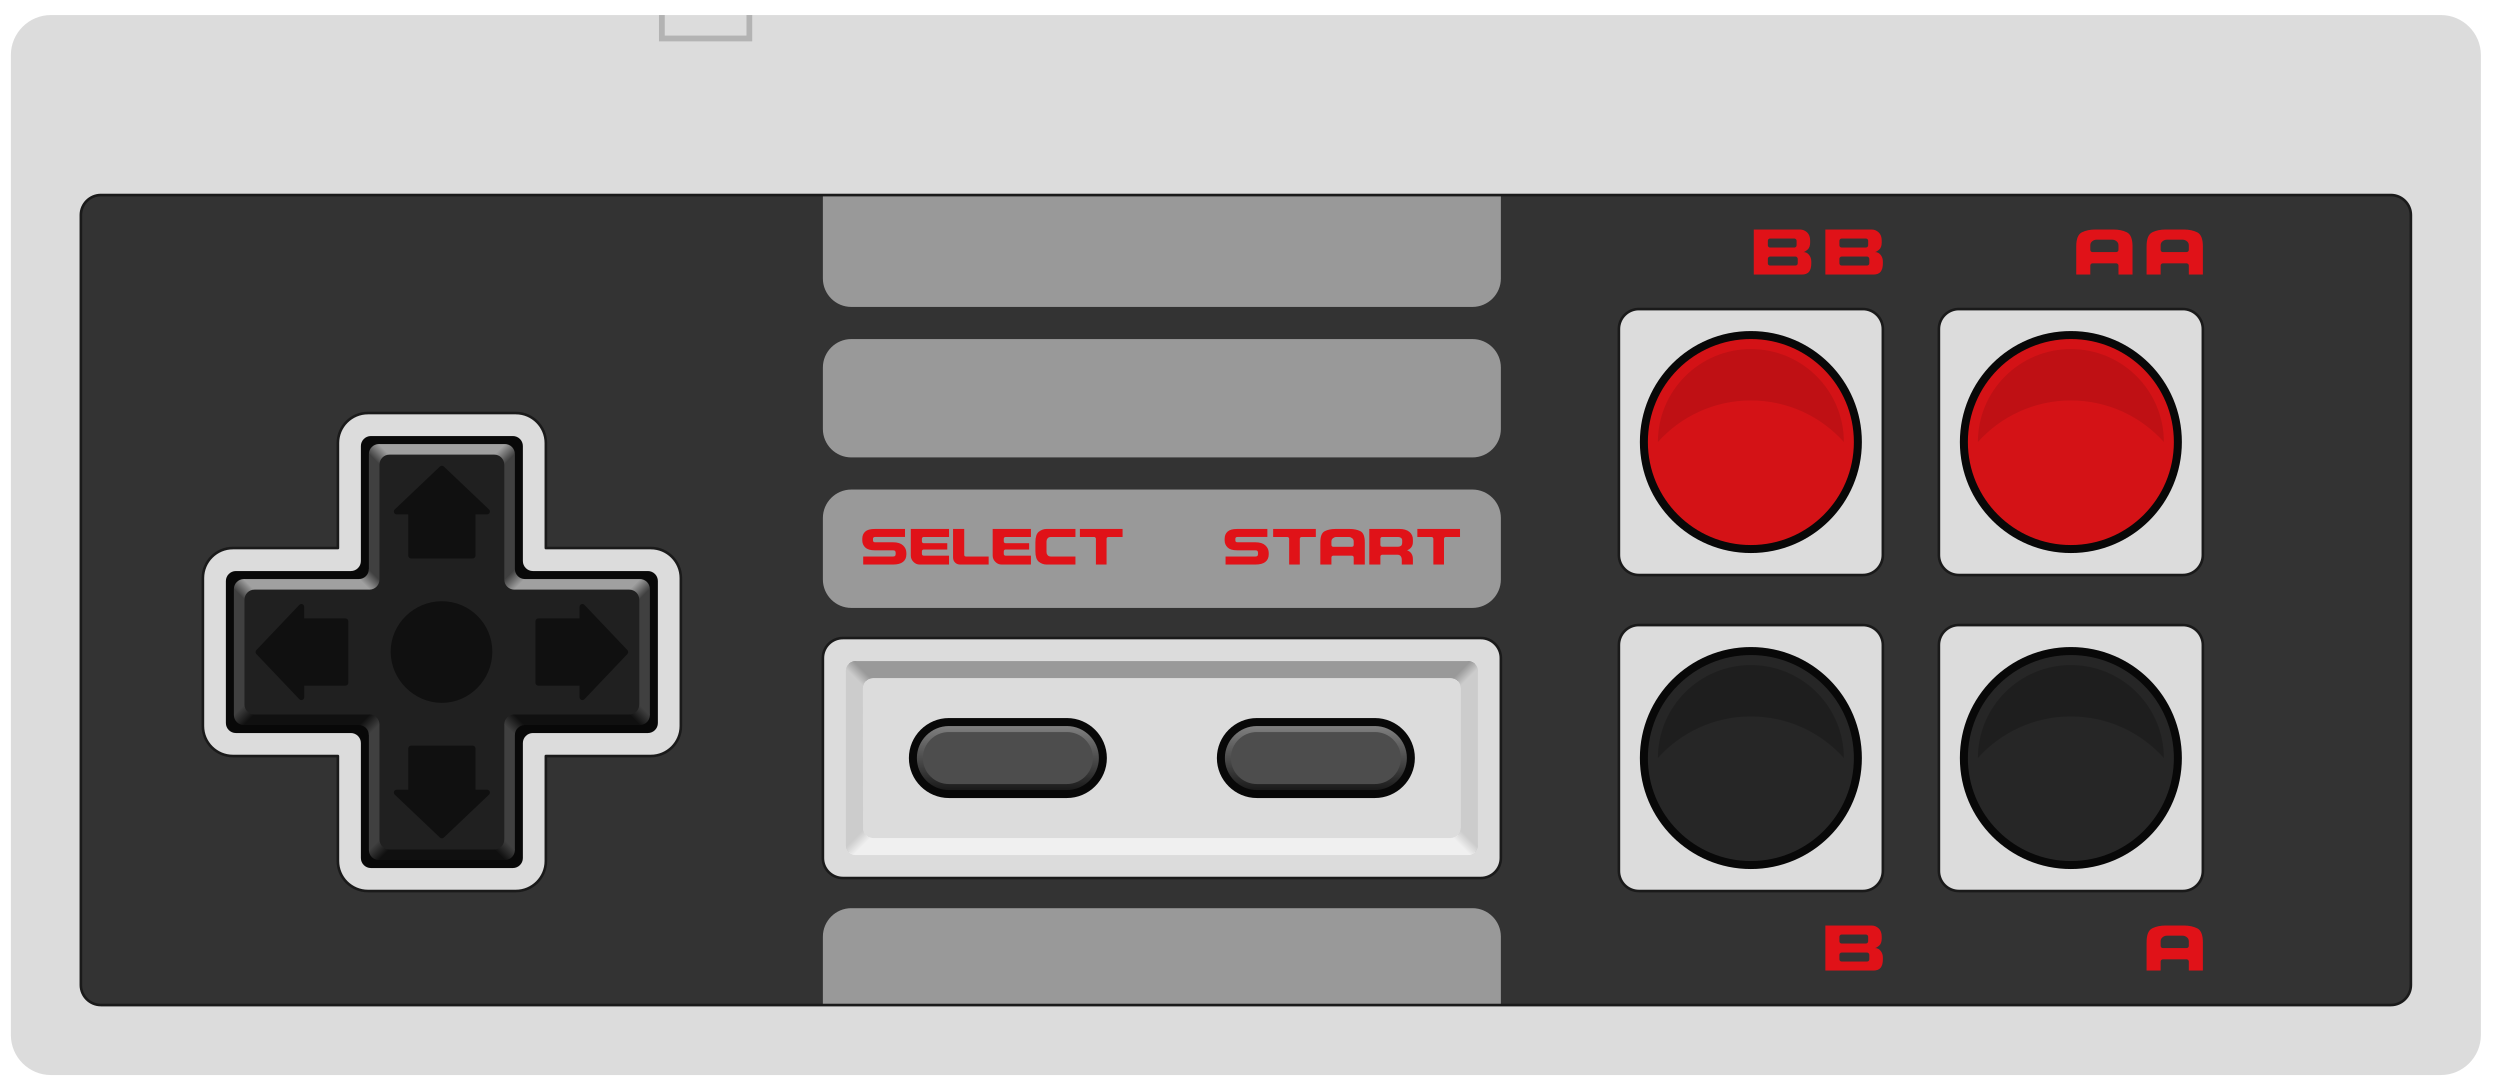
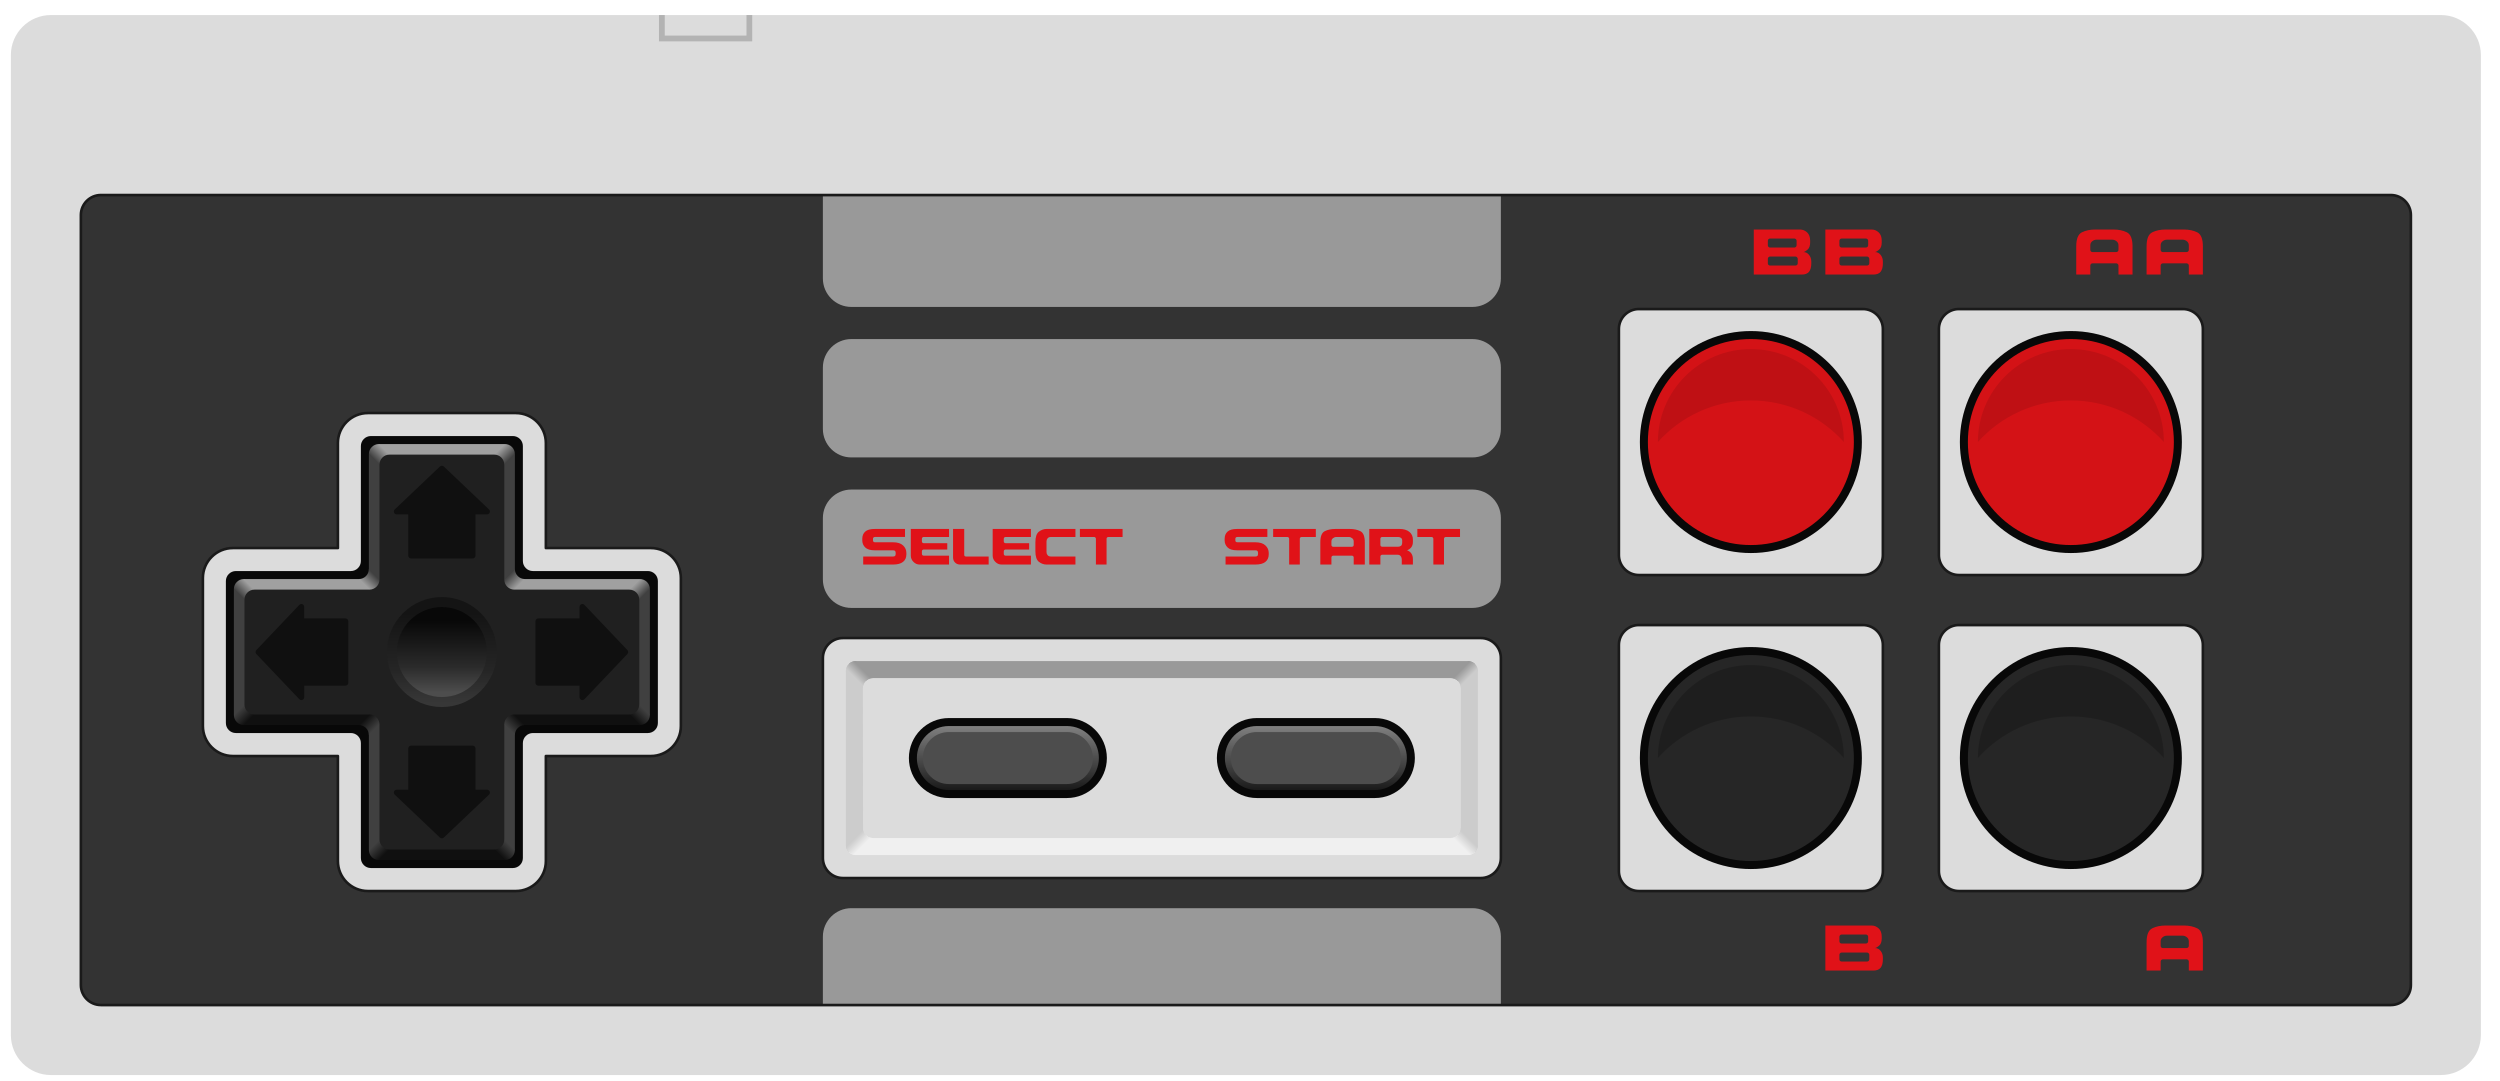
<svg xmlns="http://www.w3.org/2000/svg" xmlns:xlink="http://www.w3.org/1999/xlink" xml:space="preserve" viewBox="0 0 472 204" width="472px" height="204px" version="1.1" style="shape-rendering:geometricPrecision; fill-rule:evenodd; clip-rule:evenodd">
  <defs>
    <style type="text/css">
    .str0 {stroke:#1A1A1A;stroke-width:0.5;stroke-linejoin:round}
    .fil11 {fill:none}
    .fil12 {fill:#080808}
    .fil15 {fill:#101010}
    .fil25 {fill:#202020}
-     .fil31 {fill:#262626}
+     .fil33 {fill:#262626}
    .fil9 {fill:#333333}
    .fil13 {fill:#404040}
-     .fil28 {fill:#4D4D4D}
+     .fil30 {fill:#4D4D4D}
    .fil3 {fill:#999999}
    .fil14 {fill:#A0A0A0}
    .fil1 {fill:#B3B3B3}
    .fil2 {fill:#CCCCCC}
-     .fil29 {fill:#D41216}
+     .fil31 {fill:#D41216}
    .fil0 {fill:gainsboro}
    .fil10 {fill:#E01218}
    .fil4 {fill:#F0F0F0}
-     .fil30 {fill:black;fill-opacity:0.1}
-     .fil32 {fill:black;fill-opacity:0.2}
+     .fil32 {fill:black;fill-opacity:0.1}
+     .fil34 {fill:black;fill-opacity:0.2}
    .fil26 {fill:black;fill-opacity:0.5}
-     .fil27 {fill:url(#id0)}
+     .fil29 {fill:url(#id0)}
    .fil24 {fill:url(#id1)}
    .fil17 {fill:url(#id2)}
    .fil23 {fill:url(#id3)}
    .fil20 {fill:url(#id4)}
    .fil19 {fill:url(#id5)}
    .fil16 {fill:url(#id6)}
    .fil21 {fill:url(#id7)}
    .fil18 {fill:url(#id8)}
    .fil22 {fill:url(#id9)}
    .fil6 {fill:url(#id10)}
-     .fil7 {fill:url(#id11)}
-     .fil5 {fill:url(#id12)}
-     .fil8 {fill:url(#id13)}
+     .fil28 {fill:url(#id11)}
+     .fil7 {fill:url(#id12)}
+     .fil5 {fill:url(#id13)}
+     .fil8 {fill:url(#id14)}
+     .fil27 {fill:url(#id15);fill-opacity:0.5}
  </style>
    <linearGradient id="id0" gradientUnits="objectBoundingBox" x1="50%" y1="100%" x2="50%" y2="0%">
      <stop offset="0" style="stop-opacity:1; stop-color:#1A1A1A" />
      <stop offset="0.5" style="stop-opacity:1; stop-color:#4D4D4D" />
      <stop offset="1" style="stop-opacity:1; stop-color:gray" />
    </linearGradient>
    <linearGradient id="id1" gradientUnits="objectBoundingBox" x1="56.717%" y1="43.282%" x2="43.283%" y2="56.718%">
      <stop offset="0" style="stop-opacity:1; stop-color:#404040" />
      <stop offset="1" style="stop-opacity:1; stop-color:#101010" />
    </linearGradient>
    <linearGradient id="id2" gradientUnits="userSpaceOnUse" x1="50.162" y1="117.194" x2="52.026" y2="115.33">
      <stop offset="0" style="stop-opacity:1; stop-color:#404040" />
      <stop offset="1" style="stop-opacity:1; stop-color:#A0A0A0" />
    </linearGradient>
    <linearGradient id="id3" gradientUnits="userSpaceOnUse" xlink:href="#id1" x1="91.226" y1="132.77" x2="93.09" y2="130.905">
  </linearGradient>
    <linearGradient id="id4" gradientUnits="objectBoundingBox" xlink:href="#id2" x1="56.717%" y1="56.718%" x2="43.283%" y2="43.282%">
  </linearGradient>
    <linearGradient id="id5" gradientUnits="userSpaceOnUse" xlink:href="#id2" x1="91.226" y1="113.441" x2="93.09" y2="115.306">
  </linearGradient>
    <linearGradient id="id6" gradientUnits="userSpaceOnUse" xlink:href="#id2" x1="75.626" y1="113.441" x2="73.762" y2="115.306">
  </linearGradient>
    <linearGradient id="id7" gradientUnits="userSpaceOnUse" xlink:href="#id1" x1="75.627" y1="132.77" x2="73.762" y2="130.906">
  </linearGradient>
    <linearGradient id="id8" gradientUnits="userSpaceOnUse" xlink:href="#id2" x1="75.65" y1="91.706" x2="77.514" y2="89.842">
  </linearGradient>
    <linearGradient id="id9" gradientUnits="objectBoundingBox" xlink:href="#id1" x1="43.282%" y1="43.283%" x2="56.718%" y2="56.717%">
  </linearGradient>
    <linearGradient id="id10" gradientUnits="userSpaceOnUse" x1="277.194" y1="128.075" x2="275.753" y2="126.633">
      <stop offset="0" style="stop-opacity:1; stop-color:#CCCCCC" />
      <stop offset="1" style="stop-opacity:1; stop-color:#999999" />
    </linearGradient>
-     <linearGradient id="id11" gradientUnits="userSpaceOnUse" x1="161.53" y1="158.162" x2="162.971" y2="159.604">
+     <linearGradient id="id11" gradientUnits="userSpaceOnUse" x1="83.425" y1="130.752" x2="83.425" y2="117.157">
+       <stop offset="0" style="stop-opacity:1; stop-color:#4D4D4D" />
+       <stop offset="0.35" style="stop-opacity:1; stop-color:#2B2B2B" />
+       <stop offset="1" style="stop-opacity:1; stop-color:#080808" />
+     </linearGradient>
+     <linearGradient id="id12" gradientUnits="userSpaceOnUse" x1="161.53" y1="158.162" x2="162.971" y2="159.604">
      <stop offset="0" style="stop-opacity:1; stop-color:#CCCCCC" />
      <stop offset="1" style="stop-opacity:1; stop-color:#F0F0F0" />
    </linearGradient>
-     <linearGradient id="id12" gradientUnits="userSpaceOnUse" xlink:href="#id10" x1="161.529" y1="128.075" x2="162.971" y2="126.633">
+     <linearGradient id="id13" gradientUnits="userSpaceOnUse" xlink:href="#id10" x1="161.529" y1="128.075" x2="162.971" y2="126.633">
  </linearGradient>
-     <linearGradient id="id13" gradientUnits="userSpaceOnUse" xlink:href="#id11" x1="277.194" y1="158.162" x2="275.752" y2="159.604">
+     <linearGradient id="id14" gradientUnits="userSpaceOnUse" xlink:href="#id12" x1="277.194" y1="158.162" x2="275.752" y2="159.604">
+   </linearGradient>
+     <linearGradient id="id15" gradientUnits="userSpaceOnUse" xlink:href="#id11" x1="83.426" y1="132.451" x2="83.426" y2="115.836">
  </linearGradient>
  </defs>
  <g>
    <g id="shell">
      <path class="fil0" d="M9.605 2.84l451.232 0c4.16,0 7.552,3.392 7.552,7.552l0 185.024c0,4.16 -3.392,7.552 -7.552,7.552l-451.232 0c-4.159,0 -7.552,-3.392 -7.552,-7.552l0 -185.024c0,-4.16 3.393,-7.552 7.552,-7.552z" />
      <polygon class="fil1" points="125.503,6.718 140.934,6.718 140.934,2.84 142.023,2.84 142.023,7.807 124.414,7.807 124.414,2.84 125.503,2.84 " />
      <g id="border">
        <path class="fil2" d="M159.702 159.544l-0.001 -32.85c0,-0.52 0.213,-0.992 0.555,-1.334l3.209 3.208c-0.343,0.342 -0.556,0.817 -0.555,1.334l0.032 26.779c0.001,0.517 0.213,0.992 0.555,1.334l-3.241 2.863c-0.342,-0.342 -0.554,-0.814 -0.554,-1.334z" />
        <path class="fil2" d="M279.022 159.544l0.001 -32.85c0,-0.52 -0.212,-0.992 -0.554,-1.334l-3.211 3.208c0.342,0.342 0.555,0.817 0.555,1.334l0 26.432c0,0.517 -0.213,0.993 -0.555,1.335l3.21 3.209c0.342,-0.342 0.554,-0.814 0.554,-1.334z" />
        <path class="fil3" d="M161.59 124.805l115.545 0c0.52,0 0.992,0.212 1.334,0.554l-3.211 3.209c-0.342,-0.342 -0.816,-0.554 -1.334,-0.554l-109.125 0c-0.518,0 -0.992,0.212 -1.334,0.554l-3.209 -3.209c0.342,-0.342 0.814,-0.554 1.334,-0.554z" />
        <path class="fil4" d="M161.591 161.432l115.543 0c0.52,0 0.992,-0.212 1.334,-0.554l-3.21 -3.209c-0.342,0.342 -0.815,0.554 -1.334,0.554l-109.125 0c-0.518,0 -0.992,-0.212 -1.334,-0.554l-3.209 3.209c0.343,0.342 0.815,0.554 1.335,0.554z" />
        <path class="fil5" d="M161.59 124.805l3.209 3.209c-1.04,0 -1.889,0.848 -1.889,1.888l-3.209 -3.208c0,-1.04 0.848,-1.889 1.889,-1.889z" />
        <path class="fil6" d="M277.135 124.805l-3.211 3.209c1.04,0 1.889,0.848 1.889,1.888l3.21 -3.208c0,-1.04 -0.848,-1.889 -1.888,-1.889z" />
        <path class="fil7" d="M161.591 161.432l3.208 -3.209c-1.04,0 -1.889,-0.848 -1.889,-1.889l-3.208 3.21c0,1.04 0.848,1.888 1.889,1.888z" />
        <path class="fil8" d="M277.134 161.432l-3.21 -3.209c1.04,0 1.889,-0.848 1.889,-1.889l3.209 3.21c0,1.04 -0.848,1.888 -1.888,1.888z" />
      </g>
    </g>
    <g id="shield">
      <path class="fil9" d="M19.045 189.752l432.352 0c2.08,0 3.776,-1.696 3.776,-3.776l0 -145.376c0,-2.08 -1.696,-3.776 -3.776,-3.776l-432.352 0c-2.079,0 -3.776,1.696 -3.776,3.776l0 145.376c0,2.08 1.697,3.776 3.776,3.776zm24.922 -47.011l19.824 0 0 19.824c0,3.119 2.544,5.664 5.664,5.664l27.942 0c3.12,0 5.664,-2.545 5.664,-5.664l0 -19.824 19.824 0c3.12,0 5.664,-2.545 5.664,-5.664l0 -27.943c0,-3.119 -2.544,-5.664 -5.664,-5.664l-19.824 0 0 -19.824c0,-3.119 -2.544,-5.664 -5.664,-5.664l-27.942 0c-3.12,0 -5.664,2.545 -5.664,5.664l0 19.824 -19.824 0c-3.12,0 -5.664,2.545 -5.664,5.664l0 27.943c0,3.119 2.544,5.664 5.664,5.664zm115.168 -22.279l120.454 0c2.08,0 3.776,1.697 3.776,3.776l0 37.76c0,2.08 -1.696,3.776 -3.776,3.776l-120.454 0c-2.08,0 -3.776,-1.696 -3.776,-3.776l0 -37.76c0,-2.079 1.696,-3.776 3.776,-3.776zm210.701 47.767l42.291 0c2.08,0 3.776,-1.696 3.776,-3.776l0 -42.669c0,-2.08 -1.696,-3.776 -3.776,-3.776l-42.291 0c-2.08,0 -3.776,1.696 -3.776,3.776l0 42.669c0,2.08 1.696,3.776 3.776,3.776zm-60.416 0l42.291 0c2.08,0 3.776,-1.696 3.776,-3.776l0 -42.669c0,-2.08 -1.696,-3.776 -3.776,-3.776l-42.291 0c-2.08,0 -3.776,1.696 -3.776,3.776l0 42.669c0,2.08 1.696,3.776 3.776,3.776zm60.416 -59.661l42.291 0c2.08,0 3.776,-1.696 3.776,-3.776l0 -42.669c0,-2.08 -1.696,-3.776 -3.776,-3.776l-42.291 0c-2.08,0 -3.776,1.696 -3.776,3.776l0 42.669c0,2.08 1.696,3.776 3.776,3.776zm-60.416 0l42.291 0c2.08,0 3.776,-1.696 3.776,-3.776l0 -42.669c0,-2.08 -1.696,-3.776 -3.776,-3.776l-42.291 0c-2.08,0 -3.776,1.696 -3.776,3.776l0 42.669c0,2.08 1.696,3.776 3.776,3.776z" />
      <path class="fil3" d="M283.365 189.752l0 -12.919c0,-2.957 -2.414,-5.371 -5.371,-5.371l-117.263 0c-2.958,0 -5.372,2.414 -5.372,5.371l0 12.919 128.006 0zm-122.634 -97.325l117.263 0c2.958,0 5.371,2.414 5.371,5.372l0 11.604c0,2.958 -2.413,5.372 -5.371,5.372l-117.263 0c-2.958,0 -5.372,-2.413 -5.372,-5.372l0 -11.604c0,-2.959 2.413,-5.372 5.372,-5.372zm0 -28.412l117.263 0c2.958,0 5.371,2.413 5.371,5.371l0 11.604c0,2.958 -2.413,5.372 -5.371,5.372l-117.263 0c-2.958,0 -5.372,-2.413 -5.372,-5.372l0 -11.604c0,-2.959 2.413,-5.371 5.372,-5.371zm122.634 -27.191l0 15.753c0,2.958 -2.414,5.372 -5.371,5.372l-117.263 0c-2.958,0 -5.372,-2.413 -5.372,-5.372l0 -15.753 128.006 0z" />
      <path id="label-select" class="fil10" d="M162.972 106.587l0 -1.516 5.627 0c0.195,0 0.328,-0.041 0.397,-0.125 0.071,-0.085 0.106,-0.21 0.106,-0.377l0 -0.169c0,-0.166 -0.035,-0.292 -0.106,-0.376 -0.069,-0.084 -0.202,-0.125 -0.397,-0.125l-3.445 0c-0.841,0 -1.443,-0.183 -1.807,-0.549 -0.364,-0.365 -0.547,-0.799 -0.547,-1.303l0 -0.335c0,-0.559 0.183,-1.007 0.547,-1.343 0.364,-0.335 0.966,-0.503 1.807,-0.503l5.712 0 0 1.511 -5.624 0c-0.155,0 -0.262,0.032 -0.325,0.098 -0.063,0.067 -0.095,0.145 -0.095,0.237l0 0.335c0,0.099 0.032,0.178 0.095,0.24 0.063,0.063 0.17,0.095 0.325,0.095l3.362 0c0.839,0 1.47,0.198 1.889,0.59 0.422,0.393 0.631,0.871 0.631,1.432l0 0.253c0,0.615 -0.209,1.091 -0.631,1.426 -0.421,0.336 -1.054,0.504 -1.896,0.504l-5.625 0zm10.664 0c-0.449,0 -0.839,-0.168 -1.175,-0.504 -0.335,-0.336 -0.503,-0.729 -0.503,-1.177l0 -5.04 7.221 0 0 1.516 -4.787 0c-0.099,0 -0.179,0.033 -0.242,0.099 -0.063,0.066 -0.095,0.145 -0.095,0.237l0 0.501c0,0.099 0.032,0.177 0.095,0.24 0.063,0.063 0.143,0.095 0.242,0.095l4.452 0 0 1.194 -4.452 0c-0.099,0 -0.179,0.034 -0.242,0.101 -0.063,0.066 -0.095,0.145 -0.095,0.238l0 0.484c0,0.098 0.032,0.181 0.095,0.244 0.063,0.062 0.143,0.095 0.242,0.095l4.787 0 0 1.677 -5.543 0zm7.646 0c-0.393,0 -0.714,-0.125 -0.966,-0.378 -0.253,-0.253 -0.379,-0.574 -0.379,-0.966l0 -5.377 2.108 0 0 4.87c0,0.111 0.029,0.195 0.085,0.25 0.055,0.056 0.139,0.085 0.25,0.085l4.279 0 0 1.516 -5.377 0zm7.813 0c-0.448,0 -0.839,-0.168 -1.174,-0.504 -0.336,-0.336 -0.504,-0.729 -0.504,-1.177l0 -5.04 7.221 0 0 1.516 -4.787 0c-0.099,0 -0.179,0.033 -0.242,0.099 -0.063,0.066 -0.095,0.145 -0.095,0.237l0 0.501c0,0.099 0.032,0.177 0.095,0.24 0.063,0.063 0.143,0.095 0.242,0.095l4.452 0 0 1.194 -4.452 0c-0.099,0 -0.179,0.034 -0.242,0.101 -0.063,0.066 -0.095,0.145 -0.095,0.238l0 0.484c0,0.098 0.032,0.181 0.095,0.244 0.063,0.062 0.143,0.095 0.242,0.095l4.787 0 0 1.677 -5.543 0zm8.488 0c-0.503,0 -0.98,-0.168 -1.428,-0.504 -0.448,-0.336 -0.672,-1.009 -0.672,-2.016l0 -1.681c0,-1.007 0.224,-1.679 0.672,-2.017 0.448,-0.335 0.925,-0.503 1.428,-0.503l5.46 0 0 1.516 -4.623 0c-0.279,0 -0.491,0.084 -0.63,0.251 -0.14,0.169 -0.21,0.364 -0.21,0.588l0 2.011c0,0.224 0.07,0.419 0.21,0.588 0.139,0.166 0.351,0.251 0.63,0.251l4.623 0 0 1.516 -5.46 0zm9.324 0l0 -4.869c0,-0.09 -0.034,-0.169 -0.1,-0.235 -0.066,-0.066 -0.145,-0.101 -0.235,-0.101l-2.687 0 0 -1.516 8.059 0 0 1.516 -2.688 0c-0.099,0 -0.18,0.035 -0.242,0.101 -0.063,0.066 -0.095,0.145 -0.095,0.235l0 4.869 -2.012 0z" />
      <path id="label-start" class="fil10" d="M231.385 106.587l0 -1.516 5.627 0c0.195,0 0.327,-0.041 0.397,-0.125 0.07,-0.085 0.106,-0.21 0.106,-0.377l0 -0.169c0,-0.166 -0.036,-0.292 -0.106,-0.376 -0.07,-0.084 -0.202,-0.125 -0.397,-0.125l-3.446 0c-0.84,0 -1.442,-0.183 -1.806,-0.549 -0.364,-0.365 -0.547,-0.799 -0.547,-1.303l0 -0.335c0,-0.559 0.183,-1.007 0.547,-1.343 0.364,-0.335 0.966,-0.503 1.806,-0.503l5.713 0 0 1.511 -5.625 0c-0.154,0 -0.261,0.032 -0.324,0.098 -0.063,0.067 -0.095,0.145 -0.095,0.237l0 0.335c0,0.099 0.032,0.178 0.095,0.24 0.063,0.063 0.17,0.095 0.324,0.095l3.363 0c0.839,0 1.469,0.198 1.889,0.59 0.421,0.393 0.631,0.871 0.631,1.432l0 0.253c0,0.615 -0.21,1.091 -0.631,1.426 -0.421,0.336 -1.054,0.504 -1.896,0.504l-5.625 0zm39.23 0l0 -4.869c0,-0.09 -0.034,-0.169 -0.1,-0.235 -0.067,-0.066 -0.145,-0.101 -0.235,-0.101l-2.687 0 0 -1.516 8.059 0 0 1.516 -2.689 0c-0.098,0 -0.179,0.035 -0.242,0.101 -0.062,0.066 -0.095,0.145 -0.095,0.235l0 4.869 -2.011 0zm-27.222 0l0 -4.869c0,-0.09 -0.035,-0.169 -0.101,-0.235 -0.066,-0.066 -0.145,-0.101 -0.235,-0.101l-2.686 0 0 -1.516 8.058 0 0 1.516 -2.688 0c-0.099,0 -0.18,0.035 -0.242,0.101 -0.063,0.066 -0.095,0.145 -0.095,0.235l0 4.869 -2.011 0zm11.849 -3.355c0.091,0 0.17,-0.032 0.236,-0.095 0.067,-0.063 0.101,-0.144 0.101,-0.242l0 -0.672c0,-0.253 -0.099,-0.455 -0.294,-0.61 -0.197,-0.154 -0.407,-0.231 -0.631,-0.231l-2.355 0c-0.224,0 -0.434,0.077 -0.631,0.231 -0.195,0.155 -0.294,0.357 -0.294,0.61l0 0.672c0,0.098 0.032,0.179 0.095,0.242 0.063,0.063 0.143,0.095 0.242,0.095l3.531 0zm-5.965 3.355l0 -4.201c0,-1.12 0.28,-1.819 0.84,-2.101 0.56,-0.279 1.232,-0.419 2.015,-0.419l2.689 0c0.783,0 1.455,0.14 2.014,0.419 0.561,0.282 0.841,0.981 0.841,2.101l0 4.201 -2.097 0 0 -1.342c0,-0.09 -0.034,-0.169 -0.101,-0.235 -0.066,-0.066 -0.145,-0.1 -0.236,-0.1l-3.531 0c-0.099,0 -0.179,0.034 -0.242,0.1 -0.063,0.066 -0.095,0.145 -0.095,0.235l0 1.342 -2.097 0zm9.242 0l0 -6.721 5.715 0c0.786,0 1.402,0.181 1.85,0.545 0.448,0.364 0.672,0.855 0.672,1.47l0 0.419c0,0.783 -0.365,1.315 -1.095,1.595 0.73,0.28 1.095,0.841 1.095,1.683l0 1.009 -2.102 0 0 -0.84c0,-0.337 -0.07,-0.588 -0.212,-0.757 -0.139,-0.168 -0.321,-0.252 -0.546,-0.252l-2.943 0c-0.099,0 -0.18,0.034 -0.242,0.1 -0.063,0.066 -0.096,0.145 -0.096,0.236l0 1.513 -2.096 0zm5.459 -3.366c0.195,0 0.371,-0.055 0.525,-0.166 0.155,-0.111 0.231,-0.336 0.231,-0.669l0 -0.335c0,-0.222 -0.076,-0.391 -0.231,-0.502 -0.154,-0.111 -0.33,-0.167 -0.525,-0.167l-3.025 0c-0.099,0 -0.18,0.033 -0.242,0.099 -0.063,0.066 -0.096,0.145 -0.096,0.237l0 1.168c0,0.099 0.033,0.179 0.096,0.242 0.062,0.063 0.143,0.093 0.242,0.093l3.025 0z" />
      <path id="label-bb" class="fil10" d="M352.502 50.137c0.116,0 0.216,-0.041 0.299,-0.12 0.084,-0.079 0.127,-0.181 0.127,-0.306l0 -0.851c-0.009,-0.104 -0.054,-0.202 -0.133,-0.29 -0.08,-0.088 -0.177,-0.134 -0.293,-0.134l-4.795 0c-0.124,0 -0.226,0.043 -0.306,0.127 -0.079,0.084 -0.12,0.184 -0.12,0.297l0 0.851c0,0.125 0.041,0.227 0.12,0.306 0.08,0.079 0.182,0.12 0.306,0.12l4.795 0zm-0.217 -3.402c0.115,0 0.213,-0.041 0.292,-0.12 0.088,-0.08 0.134,-0.182 0.134,-0.307l0 -0.85c0,-0.114 -0.044,-0.213 -0.127,-0.297 -0.084,-0.084 -0.184,-0.127 -0.299,-0.127l-4.578 0c-0.124,0 -0.226,0.043 -0.306,0.127 -0.079,0.084 -0.12,0.183 -0.12,0.297l0 0.85c0,0.125 0.041,0.227 0.12,0.307 0.08,0.079 0.182,0.12 0.306,0.12l4.578 0zm-7.658 5.103l0 -8.505 8.726 0c0.496,0 0.941,0.177 1.331,0.531 0.39,0.356 0.585,0.887 0.585,1.594l0 0.32c0,0.637 -0.172,1.098 -0.519,1.381 -0.347,0.284 -0.599,0.427 -0.76,0.427 0.429,0 0.785,0.177 1.068,0.53 0.286,0.357 0.429,0.781 0.429,1.277l0 0.318c0,0.71 -0.143,1.24 -0.427,1.597 -0.283,0.353 -0.744,0.53 -1.383,0.53l-9.05 0zm-5.638 -1.701c0.115,0 0.215,-0.041 0.299,-0.12 0.084,-0.079 0.127,-0.181 0.127,-0.306l0 -0.851c-0.009,-0.104 -0.055,-0.202 -0.134,-0.29 -0.079,-0.088 -0.177,-0.134 -0.292,-0.134l-4.795 0c-0.125,0 -0.227,0.043 -0.306,0.127 -0.08,0.084 -0.121,0.184 -0.121,0.297l0 0.851c0,0.125 0.041,0.227 0.121,0.306 0.079,0.079 0.181,0.12 0.306,0.12l4.795 0zm-0.218 -3.402c0.116,0 0.213,-0.041 0.293,-0.12 0.088,-0.08 0.133,-0.182 0.133,-0.307l0 -0.85c0,-0.114 -0.043,-0.213 -0.127,-0.297 -0.084,-0.084 -0.183,-0.127 -0.299,-0.127l-4.577 0c-0.125,0 -0.227,0.043 -0.306,0.127 -0.08,0.084 -0.121,0.183 -0.121,0.297l0 0.85c0,0.125 0.041,0.227 0.121,0.307 0.079,0.079 0.181,0.12 0.306,0.12l4.577 0zm-7.657 5.103l0 -8.505 8.725 0c0.497,0 0.941,0.177 1.332,0.531 0.39,0.356 0.585,0.887 0.585,1.594l0 0.32c0,0.637 -0.173,1.098 -0.52,1.381 -0.347,0.284 -0.599,0.427 -0.76,0.427 0.429,0 0.785,0.177 1.069,0.53 0.286,0.357 0.428,0.781 0.428,1.277l0 0.318c0,0.71 -0.142,1.24 -0.426,1.597 -0.283,0.353 -0.744,0.53 -1.383,0.53l-9.05 0z" />
      <path id="label-aa" class="fil10" d="M412.823 47.592c0.115,0 0.216,-0.04 0.299,-0.12 0.084,-0.079 0.128,-0.181 0.128,-0.306l0 -0.85c0,-0.32 -0.125,-0.577 -0.373,-0.771 -0.249,-0.196 -0.514,-0.293 -0.798,-0.293l-2.98 0c-0.284,0 -0.549,0.097 -0.799,0.293 -0.247,0.194 -0.372,0.451 -0.372,0.771l0 0.85c0,0.125 0.041,0.227 0.121,0.306 0.079,0.08 0.181,0.12 0.306,0.12l4.468 0zm-7.548 4.246l0 -5.316c0,-1.418 0.353,-2.302 1.063,-2.658 0.708,-0.354 1.559,-0.531 2.55,-0.531l3.402 0c0.991,0 1.842,0.177 2.549,0.531 0.71,0.356 1.064,1.24 1.064,2.658l0 5.316 -2.653 0 0 -1.698c0,-0.114 -0.044,-0.214 -0.128,-0.298 -0.083,-0.083 -0.184,-0.126 -0.299,-0.126l-4.468 0c-0.125,0 -0.227,0.043 -0.306,0.126 -0.08,0.084 -0.121,0.184 -0.121,0.298l0 1.698 -2.653 0zm-5.734 -4.246c0.116,0 0.216,-0.04 0.3,-0.12 0.083,-0.079 0.127,-0.181 0.127,-0.306l0 -0.85c0,-0.32 -0.125,-0.577 -0.372,-0.771 -0.25,-0.196 -0.515,-0.293 -0.799,-0.293l-2.98 0c-0.283,0 -0.549,0.097 -0.798,0.293 -0.248,0.194 -0.372,0.451 -0.372,0.771l0 0.85c0,0.125 0.041,0.227 0.12,0.306 0.08,0.08 0.181,0.12 0.306,0.12l4.468 0zm-7.548 4.246l0 -5.316c0,-1.418 0.354,-2.302 1.064,-2.658 0.707,-0.354 1.558,-0.531 2.549,-0.531l3.402 0c0.992,0 1.842,0.177 2.55,0.531 0.709,0.356 1.063,1.24 1.063,2.658l0 5.316 -2.653 0 0 -1.698c0,-0.114 -0.044,-0.214 -0.127,-0.298 -0.084,-0.083 -0.184,-0.126 -0.3,-0.126l-4.468 0c-0.125,0 -0.226,0.043 -0.306,0.126 -0.079,0.084 -0.12,0.184 -0.12,0.298l0 1.698 -2.654 0z" />
      <path id="label-b" class="fil10" d="M352.502 181.542c0.116,0 0.216,-0.041 0.299,-0.12 0.084,-0.08 0.127,-0.182 0.127,-0.307l0 -0.85c-0.009,-0.104 -0.054,-0.202 -0.133,-0.29 -0.08,-0.089 -0.177,-0.134 -0.293,-0.134l-4.795 0c-0.124,0 -0.226,0.043 -0.306,0.127 -0.079,0.084 -0.12,0.183 -0.12,0.297l0 0.85c0,0.125 0.041,0.227 0.12,0.307 0.08,0.079 0.182,0.12 0.306,0.12l4.795 0zm-0.217 -3.402c0.115,0 0.213,-0.041 0.292,-0.12 0.088,-0.08 0.134,-0.182 0.134,-0.307l0 -0.85c0,-0.114 -0.044,-0.213 -0.127,-0.297 -0.084,-0.084 -0.184,-0.127 -0.299,-0.127l-4.578 0c-0.124,0 -0.226,0.043 -0.306,0.127 -0.079,0.084 -0.12,0.183 -0.12,0.297l0 0.85c0,0.125 0.041,0.227 0.12,0.307 0.08,0.079 0.182,0.12 0.306,0.12l4.578 0zm-7.658 5.103l0 -8.505 8.726 0c0.496,0 0.941,0.177 1.331,0.531 0.39,0.355 0.585,0.886 0.585,1.594l0 0.32c0,0.637 -0.172,1.097 -0.519,1.381 -0.347,0.284 -0.599,0.426 -0.76,0.426 0.429,0 0.785,0.177 1.068,0.531 0.286,0.356 0.429,0.78 0.429,1.277l0 0.317c0,0.711 -0.143,1.241 -0.427,1.597 -0.283,0.354 -0.744,0.531 -1.383,0.531l-9.05 0z" />
      <path id="label-a" class="fil10" d="M412.823 178.997c0.115,0 0.216,-0.041 0.299,-0.12 0.084,-0.079 0.128,-0.182 0.128,-0.306l0 -0.851c0,-0.319 -0.125,-0.576 -0.373,-0.771 -0.249,-0.195 -0.514,-0.293 -0.798,-0.293l-2.98 0c-0.284,0 -0.549,0.098 -0.799,0.293 -0.247,0.195 -0.372,0.452 -0.372,0.771l0 0.851c0,0.124 0.041,0.227 0.121,0.306 0.079,0.079 0.181,0.12 0.306,0.12l4.468 0zm-7.548 4.246l0 -5.316c0,-1.418 0.353,-2.303 1.063,-2.658 0.708,-0.354 1.559,-0.531 2.55,-0.531l3.402 0c0.991,0 1.842,0.177 2.549,0.531 0.71,0.355 1.064,1.24 1.064,2.658l0 5.316 -2.653 0 0 -1.699c0,-0.113 -0.044,-0.213 -0.128,-0.297 -0.083,-0.084 -0.184,-0.127 -0.299,-0.127l-4.468 0c-0.125,0 -0.227,0.043 -0.306,0.127 -0.08,0.084 -0.121,0.184 -0.121,0.297l0 1.699 -2.653 0z" />
      <path class="fil11 str0" d="M19.045 189.752l432.352 0c2.08,0 3.776,-1.696 3.776,-3.776l0 -145.376c0,-2.08 -1.696,-3.776 -3.776,-3.776l-432.352 0c-2.079,0 -3.776,1.696 -3.776,3.776l0 145.376c0,2.08 1.697,3.776 3.776,3.776zm24.922 -47.011l19.824 0 0 19.824c0,3.119 2.544,5.664 5.664,5.664l27.942 0c3.12,0 5.664,-2.545 5.664,-5.664l0 -19.824 19.824 0c3.12,0 5.664,-2.545 5.664,-5.664l0 -27.943c0,-3.119 -2.544,-5.664 -5.664,-5.664l-19.824 0 0 -19.824c0,-3.119 -2.544,-5.664 -5.664,-5.664l-27.942 0c-3.12,0 -5.664,2.545 -5.664,5.664l0 19.824 -19.824 0c-3.12,0 -5.664,2.545 -5.664,5.664l0 27.943c0,3.119 2.544,5.664 5.664,5.664zm115.168 -22.279l120.454 0c2.08,0 3.776,1.697 3.776,3.776l0 37.76c0,2.08 -1.696,3.776 -3.776,3.776l-120.454 0c-2.08,0 -3.776,-1.696 -3.776,-3.776l0 -37.76c0,-2.079 1.696,-3.776 3.776,-3.776zm210.701 47.767l42.291 0c2.08,0 3.776,-1.696 3.776,-3.776l0 -42.669c0,-2.08 -1.696,-3.776 -3.776,-3.776l-42.291 0c-2.08,0 -3.776,1.696 -3.776,3.776l0 42.669c0,2.08 1.696,3.776 3.776,3.776zm-60.416 0l42.291 0c2.08,0 3.776,-1.696 3.776,-3.776l0 -42.669c0,-2.08 -1.696,-3.776 -3.776,-3.776l-42.291 0c-2.08,0 -3.776,1.696 -3.776,3.776l0 42.669c0,2.08 1.696,3.776 3.776,3.776zm60.416 -59.661l42.291 0c2.08,0 3.776,-1.696 3.776,-3.776l0 -42.669c0,-2.08 -1.696,-3.776 -3.776,-3.776l-42.291 0c-2.08,0 -3.776,1.696 -3.776,3.776l0 42.669c0,2.08 1.696,3.776 3.776,3.776zm-60.416 0l42.291 0c2.08,0 3.776,-1.696 3.776,-3.776l0 -42.669c0,-2.08 -1.696,-3.776 -3.776,-3.776l-42.291 0c-2.08,0 -3.776,1.696 -3.776,3.776l0 42.669c0,2.08 1.696,3.776 3.776,3.776z" />
    </g>
    <g id="holes">
      <path class="fil12" d="M44.534 138.398l21.712 0c1.04,0 1.888,0.848 1.888,1.888l0 21.712c0,1.04 0.848,1.888 1.888,1.888l26.809 0c1.04,0 1.888,-0.848 1.888,-1.888l0 -21.712c0,-1.04 0.848,-1.888 1.888,-1.888l21.712 0c1.04,0 1.888,-0.848 1.888,-1.888l0 -26.809c0,-1.04 -0.848,-1.888 -1.888,-1.888l-21.712 0c-1.04,0 -1.888,-0.848 -1.888,-1.888l0 -21.712c0,-1.04 -0.848,-1.888 -1.888,-1.888l-26.809 0c-1.04,0 -1.888,0.848 -1.888,1.888l0 21.712c0,1.04 -0.848,1.888 -1.888,1.888l-21.712 0c-1.04,0 -1.888,0.848 -1.888,1.888l0 26.809c0,1.04 0.848,1.888 1.888,1.888z" />
      <path class="fil12" d="M208.977 143.118c0,4.154 -3.398,7.552 -7.551,7.552l-22.278 0c-4.153,0 -7.551,-3.398 -7.551,-7.552 0,-4.153 3.398,-7.551 7.551,-7.551l22.278 0c4.153,0 7.551,3.398 7.551,7.551z" />
      <path class="fil12" d="M267.128 143.118c0,4.154 -3.399,7.552 -7.551,7.552l-22.279 0c-4.153,0 -7.551,-3.398 -7.551,-7.552 0,-4.153 3.398,-7.551 7.551,-7.551l22.279 0c4.153,0 7.551,3.398 7.551,7.551z" />
      <circle class="fil12" cx="330.565" cy="83.458" r="20.957" />
      <circle class="fil12" cx="390.981" cy="83.458" r="20.957" />
      <circle class="fil12" cx="330.565" cy="143.118" r="20.957" />
      <circle class="fil12" cx="390.981" cy="143.118" r="20.957" />
    </g>
    <g id="dpad">
      <path class="fil13" d="M97.209 160.488l-27.565 0c0,-8.496 0,-16.992 0,-25.488l-25.488 0 0 -23.789 25.488 0c0,-8.496 0,-16.992 0,-25.488l27.565 0c0,8.496 0,16.992 0,25.488l25.488 0 0 23.789 -25.488 0c0,8.496 0,16.992 0,25.488z" />
      <path class="fil14" d="M95.321 83.835l-23.789 0 0 1.888 11.894 11.895 11.895 -11.895 0 -1.888zm-27.541 25.488l-0.024 0 -21.712 0 0 1.888 11.894 11.895 25.488 0 -13.782 -13.783 -1.864 0zm31.292 0l0.025 0 21.712 0 0 1.888 -11.895 11.895 -25.488 0 13.783 -13.783 1.863 0z" />
      <path class="fil15" d="M95.321 162.376l-23.789 0 0 -1.888 11.894 -11.894 11.895 11.894 0 1.888zm-27.541 -25.488l-0.024 0 -21.712 0 0 -1.888 11.894 -11.894 25.488 0 -13.782 13.782 -1.864 0zm31.292 0l0.025 0 21.712 0 0 -1.888 -11.895 -11.894 -25.488 0 13.783 13.782 1.863 0z" />
      <path class="fil16" d="M81.633 119.424c0,1.04 -0.849,1.888 -1.888,1.888l-11.989 -11.989c1.04,0 1.888,-0.848 1.888,-1.888l11.989 11.989z" />
      <path class="fil17" d="M56.144 123.2c0,-1.04 0.848,-1.888 1.888,-1.888l-11.989 -11.989c-1.039,0 -1.888,0.849 -1.888,1.888l11.989 11.989z" />
      <path class="fil18" d="M81.633 97.712c0,-1.04 0.848,-1.888 1.888,-1.888l-11.989 -11.989c-1.04,0 -1.888,0.849 -1.888,1.888l11.989 11.989z" />
      <path class="fil19" d="M85.22 119.424c0,1.04 0.848,1.888 1.888,1.888l11.989 -11.989c-1.04,0 -1.888,-0.848 -1.888,-1.888l-11.989 11.989z" />
      <path class="fil20" d="M85.219 97.712c0,-1.04 -0.848,-1.888 -1.888,-1.888l11.989 -11.989c1.04,0 1.888,0.849 1.888,1.888l-11.989 11.989z" />
      <path class="fil20" d="M110.708 123.2c0,-1.04 -0.848,-1.888 -1.888,-1.888l11.989 -11.989c1.039,0 1.888,0.849 1.888,1.888l-11.989 11.989z" />
      <path class="fil21" d="M81.633 126.787c0,-1.04 -0.849,-1.888 -1.888,-1.888l-11.989 11.989c1.04,0 1.888,0.848 1.888,1.888l11.989 -11.989z" />
      <path class="fil22" d="M56.145 123.011c0,1.04 0.848,1.888 1.888,1.888l-11.989 11.989c-1.04,0 -1.888,-0.849 -1.888,-1.888l11.989 -11.989z" />
      <path class="fil22" d="M81.633 148.499c0,1.04 0.848,1.888 1.888,1.888l-11.989 11.989c-1.039,0 -1.888,-0.849 -1.888,-1.888l11.989 -11.989z" />
      <path class="fil23" d="M85.22 126.787c0,-1.04 0.848,-1.888 1.888,-1.888l11.989 11.989c-1.04,0 -1.888,0.848 -1.888,1.888l-11.989 -11.989z" />
      <path class="fil24" d="M110.707 123.011c0,1.04 -0.848,1.888 -1.888,1.888l11.989 11.989c1.04,0 1.888,-0.849 1.888,-1.888l-11.989 -11.989z" />
      <path class="fil24" d="M85.219 148.499c0,1.04 -0.848,1.888 -1.888,1.888l11.989 11.989c1.039,0 1.888,-0.849 1.888,-1.888l-11.989 -11.989z" />
      <path class="fil25" d="M95.21 158.49l0 -21.712c0,-1.04 0.848,-1.888 1.888,-1.888l21.712 0c1.04,0 1.888,-0.848 1.888,-1.888l0 -19.793c0,-1.04 -0.848,-1.888 -1.888,-1.888l-21.712 0c-1.04,0 -1.888,-0.848 -1.888,-1.888l0 -21.712c0,-1.04 -0.848,-1.888 -1.888,-1.888l-19.792 0c-1.04,0 -1.888,0.848 -1.888,1.888l0 21.712c0,1.04 -0.848,1.888 -1.888,1.888l-21.712 0c-1.04,0 -1.888,0.848 -1.888,1.888l0 19.793c0,1.04 0.848,1.888 1.888,1.888l21.712 0c1.04,0 1.888,0.848 1.888,1.888l0 21.712c0,1.04 0.848,1.888 1.888,1.888l19.792 0c1.04,0 1.888,-0.848 1.888,-1.888z" />
-       <path class="fil26" d="M77.618 140.772l11.616 0c0.297,0 0.538,0.24 0.538,0.537l0 7.786 2.191 0c0.142,0.001 0.284,0.057 0.389,0.168 0.204,0.215 0.195,0.555 -0.019,0.759l-8.537 8.11c-0.206,0.196 -0.532,0.198 -0.74,0l-8.509 -8.083c-0.12,-0.099 -0.196,-0.249 -0.196,-0.416 0,-0.297 0.24,-0.538 0.538,-0.538l2.19 0 0 -7.786c0,-0.297 0.242,-0.537 0.539,-0.537zm11.616 -35.332l-11.616 0c-0.297,0 -0.539,-0.241 -0.539,-0.538l0 -7.786 -2.19 0c-0.298,0 -0.538,-0.241 -0.538,-0.538 0,-0.167 0.076,-0.317 0.196,-0.416l8.509 -8.083c0.208,-0.198 0.534,-0.196 0.74,0l8.537 8.11c0.214,0.204 0.223,0.544 0.019,0.759 -0.105,0.111 -0.247,0.167 -0.389,0.167l-2.191 0.001 0 7.786c0,0.297 -0.241,0.538 -0.538,0.538zm11.858 23.474l0 -11.617c0,-0.297 0.241,-0.538 0.538,-0.538l7.786 0 0 -2.191c0.001,-0.142 0.057,-0.283 0.168,-0.389 0.214,-0.203 0.554,-0.195 0.758,0.019l8.111 8.537c0.196,0.206 0.198,0.532 0,0.741l-8.084 8.508c-0.098,0.12 -0.248,0.197 -0.416,0.197 -0.296,0 -0.537,-0.241 -0.537,-0.538l0 -2.191 -7.786 0c-0.297,0 -0.538,-0.241 -0.538,-0.538zm-8.14 -5.879c0,-5.26 -4.266,-9.526 -9.526,-9.526 -5.26,0 -9.668,4.266 -9.668,9.526 0,5.26 4.408,9.667 9.668,9.667 5.26,0 9.526,-4.407 9.526,-9.667zm-27.192 -5.738l0 11.617c0,0.297 -0.241,0.538 -0.538,0.538l-7.786 0 0 2.191c0,0.297 -0.241,0.538 -0.538,0.538 -0.167,0 -0.317,-0.077 -0.415,-0.197l-8.084 -8.508c-0.198,-0.209 -0.196,-0.535 0,-0.741l8.111 -8.537c0.204,-0.214 0.544,-0.222 0.758,-0.019 0.111,0.106 0.167,0.247 0.167,0.389l0.001 2.191 7.786 0c0.297,0 0.538,0.241 0.538,0.538z" />
+       <path class="fil26" d="M77.618 140.772l11.616 0c0.297,0 0.538,0.24 0.538,0.537l0 7.786 2.191 0c0.142,0.001 0.284,0.057 0.389,0.168 0.204,0.215 0.195,0.555 -0.019,0.759l-8.537 8.11c-0.206,0.196 -0.532,0.198 -0.74,0l-8.509 -8.083c-0.12,-0.099 -0.196,-0.249 -0.196,-0.416 0,-0.297 0.24,-0.538 0.538,-0.538l2.19 0 0 -7.786c0,-0.297 0.242,-0.537 0.539,-0.537zm11.616 -35.332l-11.616 0c-0.297,0 -0.539,-0.241 -0.539,-0.538l0 -7.786 -2.19 0c-0.298,0 -0.538,-0.241 -0.538,-0.538 0,-0.167 0.076,-0.317 0.196,-0.416l8.509 -8.083c0.208,-0.198 0.534,-0.196 0.74,0l8.537 8.11c0.214,0.204 0.223,0.544 0.019,0.759 -0.105,0.111 -0.247,0.167 -0.389,0.167l-2.191 0.001 0 7.786c0,0.297 -0.241,0.538 -0.538,0.538zm11.858 23.474l0 -11.617c0,-0.297 0.241,-0.538 0.538,-0.538l7.786 0 0 -2.191c0.001,-0.142 0.057,-0.283 0.168,-0.389 0.214,-0.203 0.554,-0.195 0.758,0.019l8.111 8.537c0.196,0.206 0.198,0.532 0,0.741l-8.084 8.508c-0.098,0.12 -0.248,0.197 -0.416,0.197 -0.296,0 -0.537,-0.241 -0.537,-0.538l0 -2.191 -7.786 0c-0.297,0 -0.538,-0.241 -0.538,-0.538zm-35.332 -11.617l0 11.617c0,0.297 -0.241,0.538 -0.538,0.538l-7.786 0 0 2.191c0,0.297 -0.241,0.538 -0.538,0.538 -0.167,0 -0.317,-0.077 -0.415,-0.197l-8.084 -8.508c-0.198,-0.209 -0.196,-0.535 0,-0.741l8.111 -8.537c0.204,-0.214 0.544,-0.222 0.758,-0.019 0.111,0.106 0.167,0.247 0.167,0.389l0.001 2.191 7.786 0c0.297,0 0.538,0.241 0.538,0.538z" />
+       <path class="fil27" d="M83.426 112.722c5.735,0 10.384,4.649 10.384,10.384 0,5.734 -4.649,10.384 -10.384,10.384 -5.734,0 -10.384,-4.65 -10.384,-10.384 0,-5.735 4.65,-10.384 10.384,-10.384z" />
+       <circle class="fil28" cx="83.426" cy="123.106" r="8.496" />
    </g>
-     <path class="fil27" d="M207.468 143.118c0,3.323 -2.719,6.042 -6.042,6.042l-22.278 0c-3.323,0 -6.042,-2.719 -6.042,-6.042 0,-3.323 2.719,-6.041 6.042,-6.041l22.278 0c3.323,0 6.042,2.718 6.042,6.041z" />
-     <path class="fil28" d="M179.148 138.21l22.278 0c2.711,0 4.909,2.198 4.909,4.908 0,2.711 -2.198,4.909 -4.909,4.909l-22.278 0c-2.711,0 -4.909,-2.198 -4.909,-4.909 0,-2.711 2.198,-4.908 4.909,-4.908z" />
-     <path class="fil27" d="M265.618 143.118c0,3.323 -2.719,6.042 -6.041,6.042l-22.279 0c-3.322,0 -6.041,-2.719 -6.041,-6.042 0,-3.323 2.718,-6.041 6.041,-6.041l22.279 0c3.322,0 6.041,2.718 6.041,6.041z" />
-     <path class="fil28" d="M237.298 138.21l22.279 0c2.71,0 4.908,2.198 4.908,4.908 0,2.711 -2.198,4.909 -4.908,4.909l-22.279 0c-2.711,0 -4.909,-2.198 -4.909,-4.909 0,-2.711 2.198,-4.908 4.909,-4.908z" />
-     <circle class="fil29" cx="330.565" cy="83.458" r="19.446" />
-     <path class="fil30" d="M330.565 65.899c9.698,0 17.559,7.861 17.559,17.558l0 0.001c-4.315,-4.818 -10.583,-7.85 -17.559,-7.85 -6.976,0 -13.243,3.033 -17.558,7.851l0 -0.002c0,-9.697 7.861,-17.558 17.558,-17.558z" />
-     <circle class="fil29" cx="390.981" cy="83.458" r="19.446" />
-     <path class="fil30" d="M390.981 65.899c9.698,0 17.559,7.861 17.559,17.558l0 0.001c-4.315,-4.818 -10.583,-7.85 -17.559,-7.85 -6.976,0 -13.243,3.033 -17.558,7.851l0 -0.002c0,-9.697 7.861,-17.558 17.558,-17.558z" />
-     <circle class="fil31" cx="330.565" cy="143.118" r="19.446" />
-     <path class="fil32" d="M330.565 125.56c9.698,0 17.559,7.861 17.559,17.558l0 0.001c-4.315,-4.818 -10.583,-7.85 -17.559,-7.85 -6.976,0 -13.243,3.033 -17.558,7.85l0 -0.001c0,-9.697 7.861,-17.558 17.558,-17.558z" />
-     <circle class="fil31" cx="390.981" cy="143.118" r="19.446" />
-     <path class="fil32" d="M390.981 125.56c9.698,0 17.559,7.861 17.559,17.558l0 0.001c-4.315,-4.818 -10.583,-7.85 -17.559,-7.85 -6.976,0 -13.243,3.033 -17.558,7.85l0 -0.001c0,-9.697 7.861,-17.558 17.558,-17.558z" />
+     <path class="fil29" d="M207.468 143.118c0,3.323 -2.719,6.042 -6.042,6.042l-22.278 0c-3.323,0 -6.042,-2.719 -6.042,-6.042 0,-3.323 2.719,-6.041 6.042,-6.041l22.278 0c3.323,0 6.042,2.718 6.042,6.041z" />
+     <path class="fil30" d="M179.148 138.21l22.278 0c2.711,0 4.909,2.198 4.909,4.908 0,2.711 -2.198,4.909 -4.909,4.909l-22.278 0c-2.711,0 -4.909,-2.198 -4.909,-4.909 0,-2.711 2.198,-4.908 4.909,-4.908z" />
+     <path class="fil29" d="M265.618 143.118c0,3.323 -2.719,6.042 -6.041,6.042l-22.279 0c-3.322,0 -6.041,-2.719 -6.041,-6.042 0,-3.323 2.718,-6.041 6.041,-6.041l22.279 0c3.322,0 6.041,2.718 6.041,6.041z" />
+     <path class="fil30" d="M237.298 138.21l22.279 0c2.71,0 4.908,2.198 4.908,4.908 0,2.711 -2.198,4.909 -4.908,4.909l-22.279 0c-2.711,0 -4.909,-2.198 -4.909,-4.909 0,-2.711 2.198,-4.908 4.909,-4.908z" />
+     <circle class="fil31" cx="330.565" cy="83.458" r="19.446" />
+     <path class="fil32" d="M330.565 65.899c9.698,0 17.559,7.861 17.559,17.558l0 0.001c-4.315,-4.818 -10.583,-7.85 -17.559,-7.85 -6.976,0 -13.243,3.033 -17.558,7.851l0 -0.002c0,-9.697 7.861,-17.558 17.558,-17.558z" />
+     <circle class="fil31" cx="390.981" cy="83.458" r="19.446" />
+     <path class="fil32" d="M390.981 65.899c9.698,0 17.559,7.861 17.559,17.558l0 0.001c-4.315,-4.818 -10.583,-7.85 -17.559,-7.85 -6.976,0 -13.243,3.033 -17.558,7.851l0 -0.002c0,-9.697 7.861,-17.558 17.558,-17.558z" />
+     <circle class="fil33" cx="330.565" cy="143.118" r="19.446" />
+     <path class="fil34" d="M330.565 125.56c9.698,0 17.559,7.861 17.559,17.558l0 0.001c-4.315,-4.818 -10.583,-7.85 -17.559,-7.85 -6.976,0 -13.243,3.033 -17.558,7.85l0 -0.001c0,-9.697 7.861,-17.558 17.558,-17.558z" />
+     <circle class="fil33" cx="390.981" cy="143.118" r="19.446" />
+     <path class="fil34" d="M390.981 125.56c9.698,0 17.559,7.861 17.559,17.558l0 0.001c-4.315,-4.818 -10.583,-7.85 -17.559,-7.85 -6.976,0 -13.243,3.033 -17.558,7.85l0 -0.001c0,-9.697 7.861,-17.558 17.558,-17.558z" />
  </g>
</svg>
